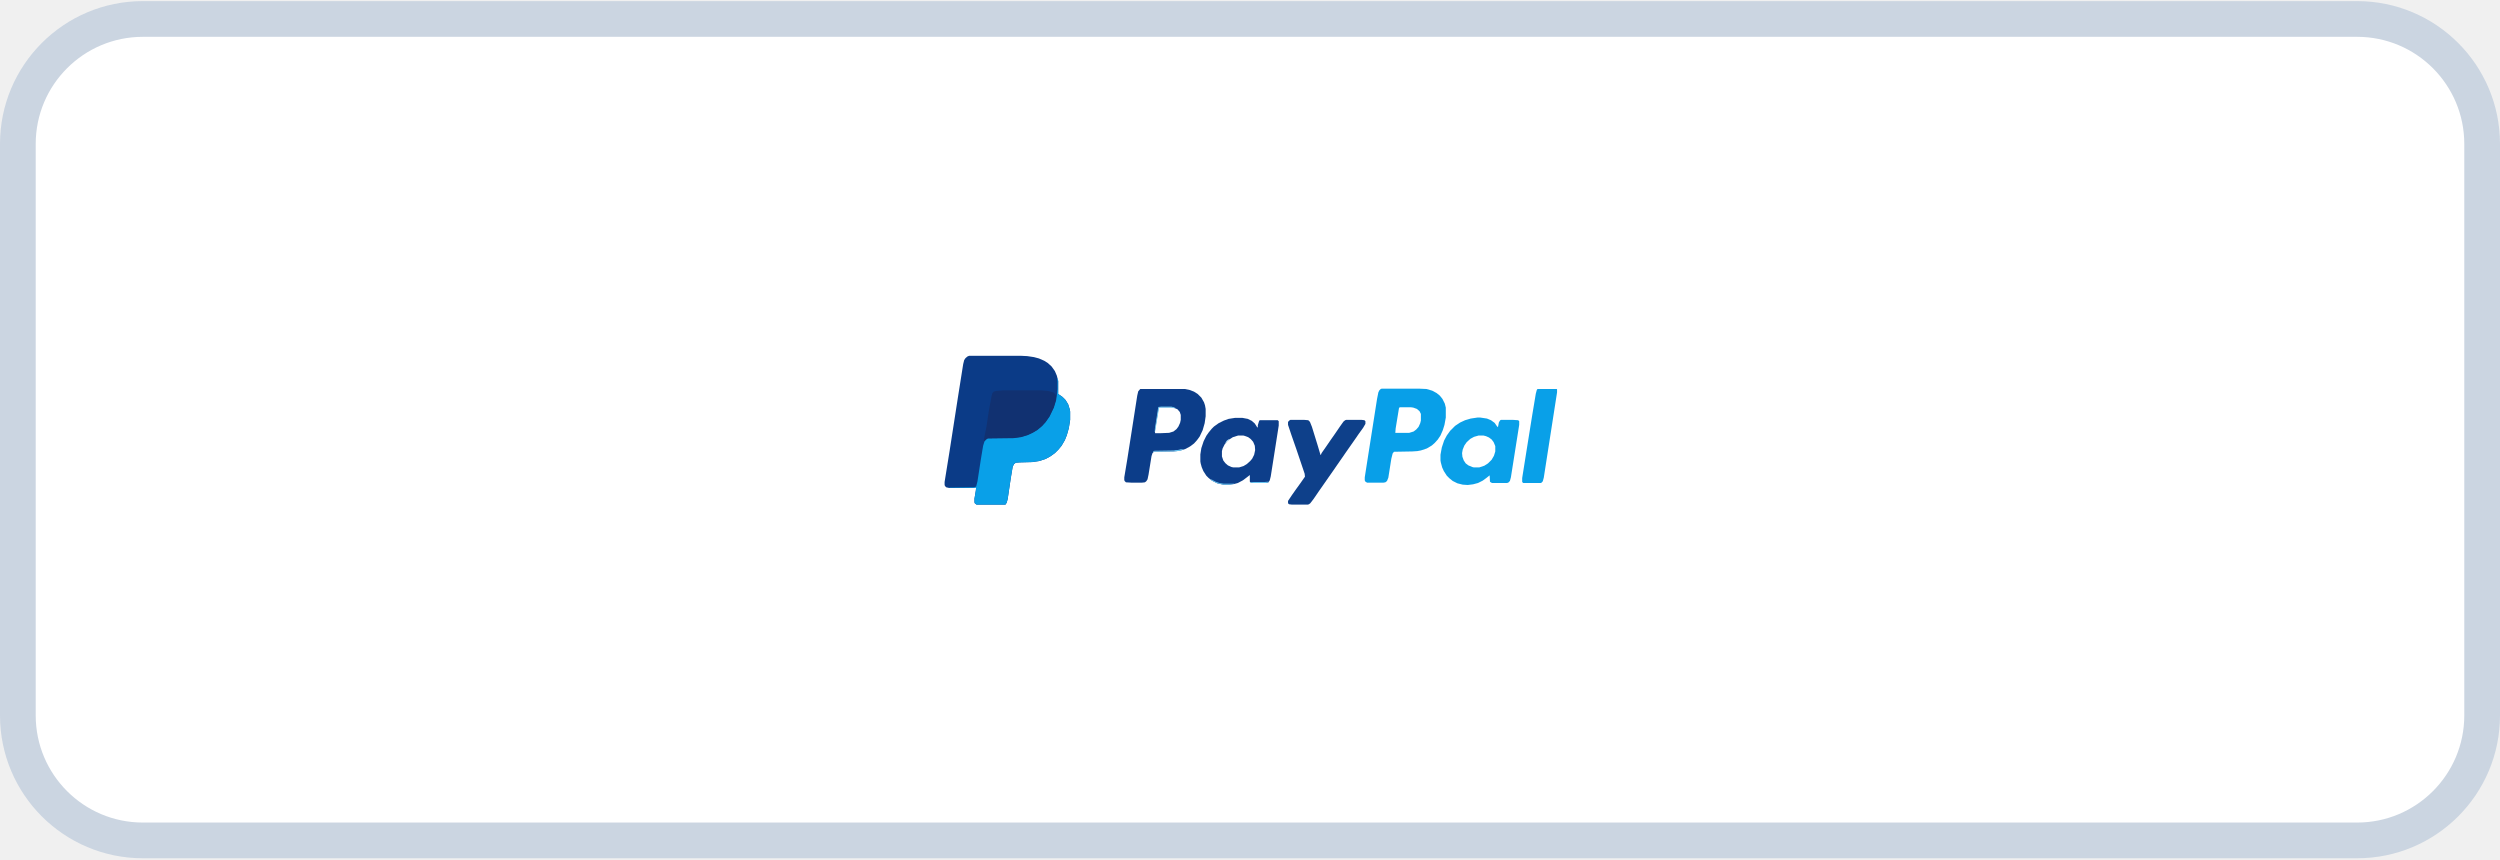
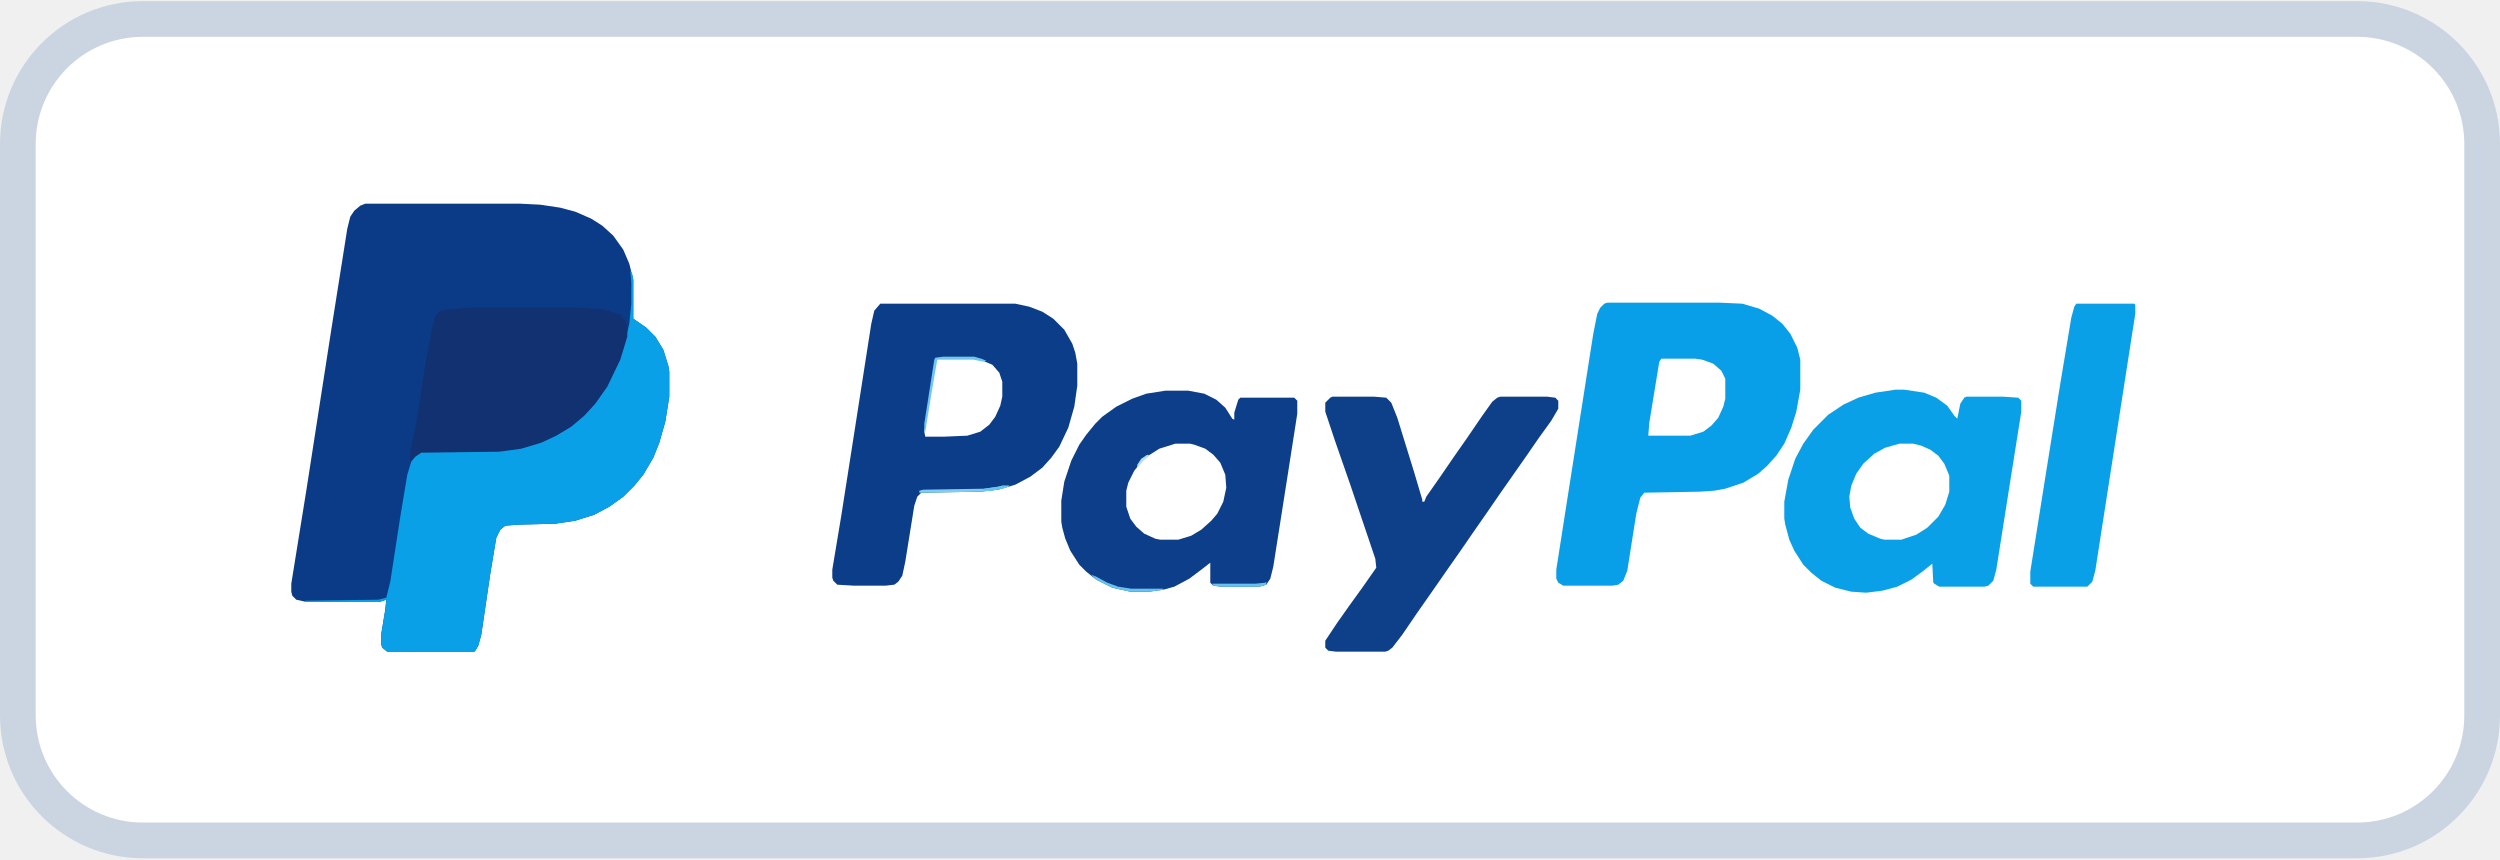
<svg xmlns="http://www.w3.org/2000/svg" width="320" height="110" viewBox="0 14 70 24" fill="none">
  <rect x="0.5" y="14.5" width="69" height="23" rx="3.5" fill="#FFFFFF" stroke="#CBD5E1" stroke-width="1" />
-   <g id="brand-artwork-slot" transform="translate(25.5 16.5) scale(0.0093) translate(0 0)">
+   <g id="brand-artwork-slot" transform="translate(5.3 -2.7) scale(0.028) translate(0 0)">
    <path transform="translate(176,799)" d="m0 0h155l20 1 20 3 15 4 16 7 11 7 11 10 10 14 6 14 4 16v39l13 9 9 9 8 13 5 16 1 6v25l-4 25-6 21-6 15-10 17-9 11-11 11-14 10-15 8-19 6-20 3-38 1-12 1-5 4-4 8-6 36-9 61-3 11-3 5-1 1h-87l-5-4-1-3v-11l4-24 1-10-6 2h-75l-9-2-4-4-1-4v-8l15-93 25-161 16-101 3-12 4-6 6-5z" fill="#0B3B87" />
    <path transform="translate(1418,898)" d="m0 0h113l22 1 17 5 13 7 10 8 8 10 7 14 3 12v30l-4 22-5 16-7 16-8 12-9 10-9 8-15 9-18 6-11 2-15 1-55 1-4 5-4 16-9 57-4 10-5 4-6 1h-49l-5-3-2-4v-9l10-64 27-172 4-20 3-6 4-4zm54 56-2 3-10 61-1 13h42l13-4 8-6 7-8 5-11 2-8v-20l-4-8-8-7-11-4-7-1z" fill="#089FE8" />
    <path transform="translate(691,899)" d="m0 0h135l14 3 13 5 11 7 11 11 8 14 3 9 2 11v22l-3 21-6 21-9 19-8 11-9 10-12 9-15 8-17 5-18 2-59 1-4 4-3 9-9 56-3 14-4 6-4 3-9 1h-31l-17-1-4-4-1-3v-8l9-54 13-83 17-109 3-13zm57 55-2 5-11 68 1 5h18l24-1 13-4 9-7 6-8 5-11 2-9v-15l-3-9-7-8-12-5-7-1z" fill="#0C3D89" />
    <path transform="translate(441,866)" d="m0 0 2 3 1 6v39l13 9 9 9 8 13 5 16 1 6v25l-4 25-6 21-6 15-10 17-9 11-11 11-14 10-15 8-19 6-20 3-38 1-12 1-5 4-4 8-6 36-9 61-3 11-3 5-1 1h-87l-5-4-1-3v-11l4-24 1-10-6 2h-75v-1l73-1 8-2 4-16 10-65 7-42 4-13 6-8 4-2 78-1 22-3 20-6 19-9 12-8 13-11 10-11 12-18 12-25 7-23 3-13 2-20v-21z" fill="#09A0E8" />
    <path transform="translate(1706,985)" d="m0 0h9l20 3 12 5 11 8 7 10 3 3 3-15 4-6 2-1h37l15 1 3 3v11l-13 82-12 76-3 11-5 5-4 1h-45l-5-3-1-1-1-19-10 8-11 8-14 7-15 4-16 2-15-1-16-4-14-7-10-8-8-8-9-14-5-11-4-15-1-6v-17l4-22 7-21 8-15 10-14 15-15 15-10 15-7 17-5zm4 54-14 4-11 6-11 10-7 10-5 12-2 11 1 11 4 11 6 9 8 6 12 5 4 1h17l15-5 11-7 11-11 7-12 4-13v-16l-5-12-6-8-8-6-9-4-8-2z" fill="#0AA0E8" />
    <path transform="translate(976,986)" d="m0 0h23l16 3 12 6 9 8 7 11 2 1v-7l4-13 2-2h54l3 3v13l-10 64-14 89-3 12-4 6-7 2h-38l-8-1-3-3v-20l-9 7-12 9-15 8-11 3-14 2h-19l-18-4-16-8-10-8-7-7-9-14-5-12-3-11-1-6v-21l3-19 7-21 8-16 7-10 9-11 7-7 14-10 16-8 14-5zm10 53-16 5-11 7-6 5-8 10-6 12-2 8v16l4 12 6 8 8 7 11 5 5 1h18l13-4 10-6 10-9 6-7 6-12 3-14-1-13-5-12-7-8-8-6-11-4-4-1z" fill="#0D3E8A" />
    <path transform="translate(1143,992)" d="m0 0h42l12 1 5 5 6 15 17 55 8 27v2h2l2-5 14-20 13-19 14-20 15-22 10-14 5-4 3-1h47l8 1 3 3v8l-7 12-13 18-11 16-28 40-11 16-16 23-11 16-14 20-16 23-14 20-15 22-10 13-4 3-3 1h-49l-8-1-3-3v-7l12-18 12-17 13-18 14-20-1-9-25-74-15-43-10-30v-9l5-5z" fill="#0E408A" />
    <path transform="translate(278,903)" d="m0 0h114l23 2 16 5 5 6 2 5v11l-7 23-13 27-12 17-11 12-13 11-15 9-15 7-20 6-22 3-78 1-6 4-4 4h-1v-9l7-34 7-47 8-44 3-11 4-4 6-2z" fill="#113171" />
    <path transform="translate(1887,899)" d="m0 0h58l1 1v9l-26 167-14 90-3 11-5 5h-54l-3-3v-12l14-88 16-100 11-66 3-11z" fill="#09A0E8" />
    <path transform="translate(754,952)" d="m0 0h31l7 2 5 2-3 1-10-2h-36l-6 35-6 37h-1v-8l10-64 1-2z" fill="#6FC7F0" />
    <path transform="translate(813,1081)" d="m0 0h7l-3 2-15 3-11 1-61 1v-2l4-1 61-1 14-2z" fill="#7FCDF2" />
    <path transform="translate(902,1170)" d="m0 0 5 2 11 6 11 4 13 2h32v1l-14 2h-19l-18-4-16-8z" fill="#67C4F0" />
    <path transform="translate(1077,1177)" d="m0 0v3l-7 2h-38l-8-1-1-2h43l10-1z" fill="#66C3F0" />
    <path transform="translate(813,1081)" d="m0 0h7l-3 2-15 3h-9l2-2 14-2z" fill="#67C4F0" />
    <path transform="translate(958,1050)" d="m0 0 2 1-6 5-6 7v-3l4-6z" fill="#ADDEF6" />
  </g>
</svg>
